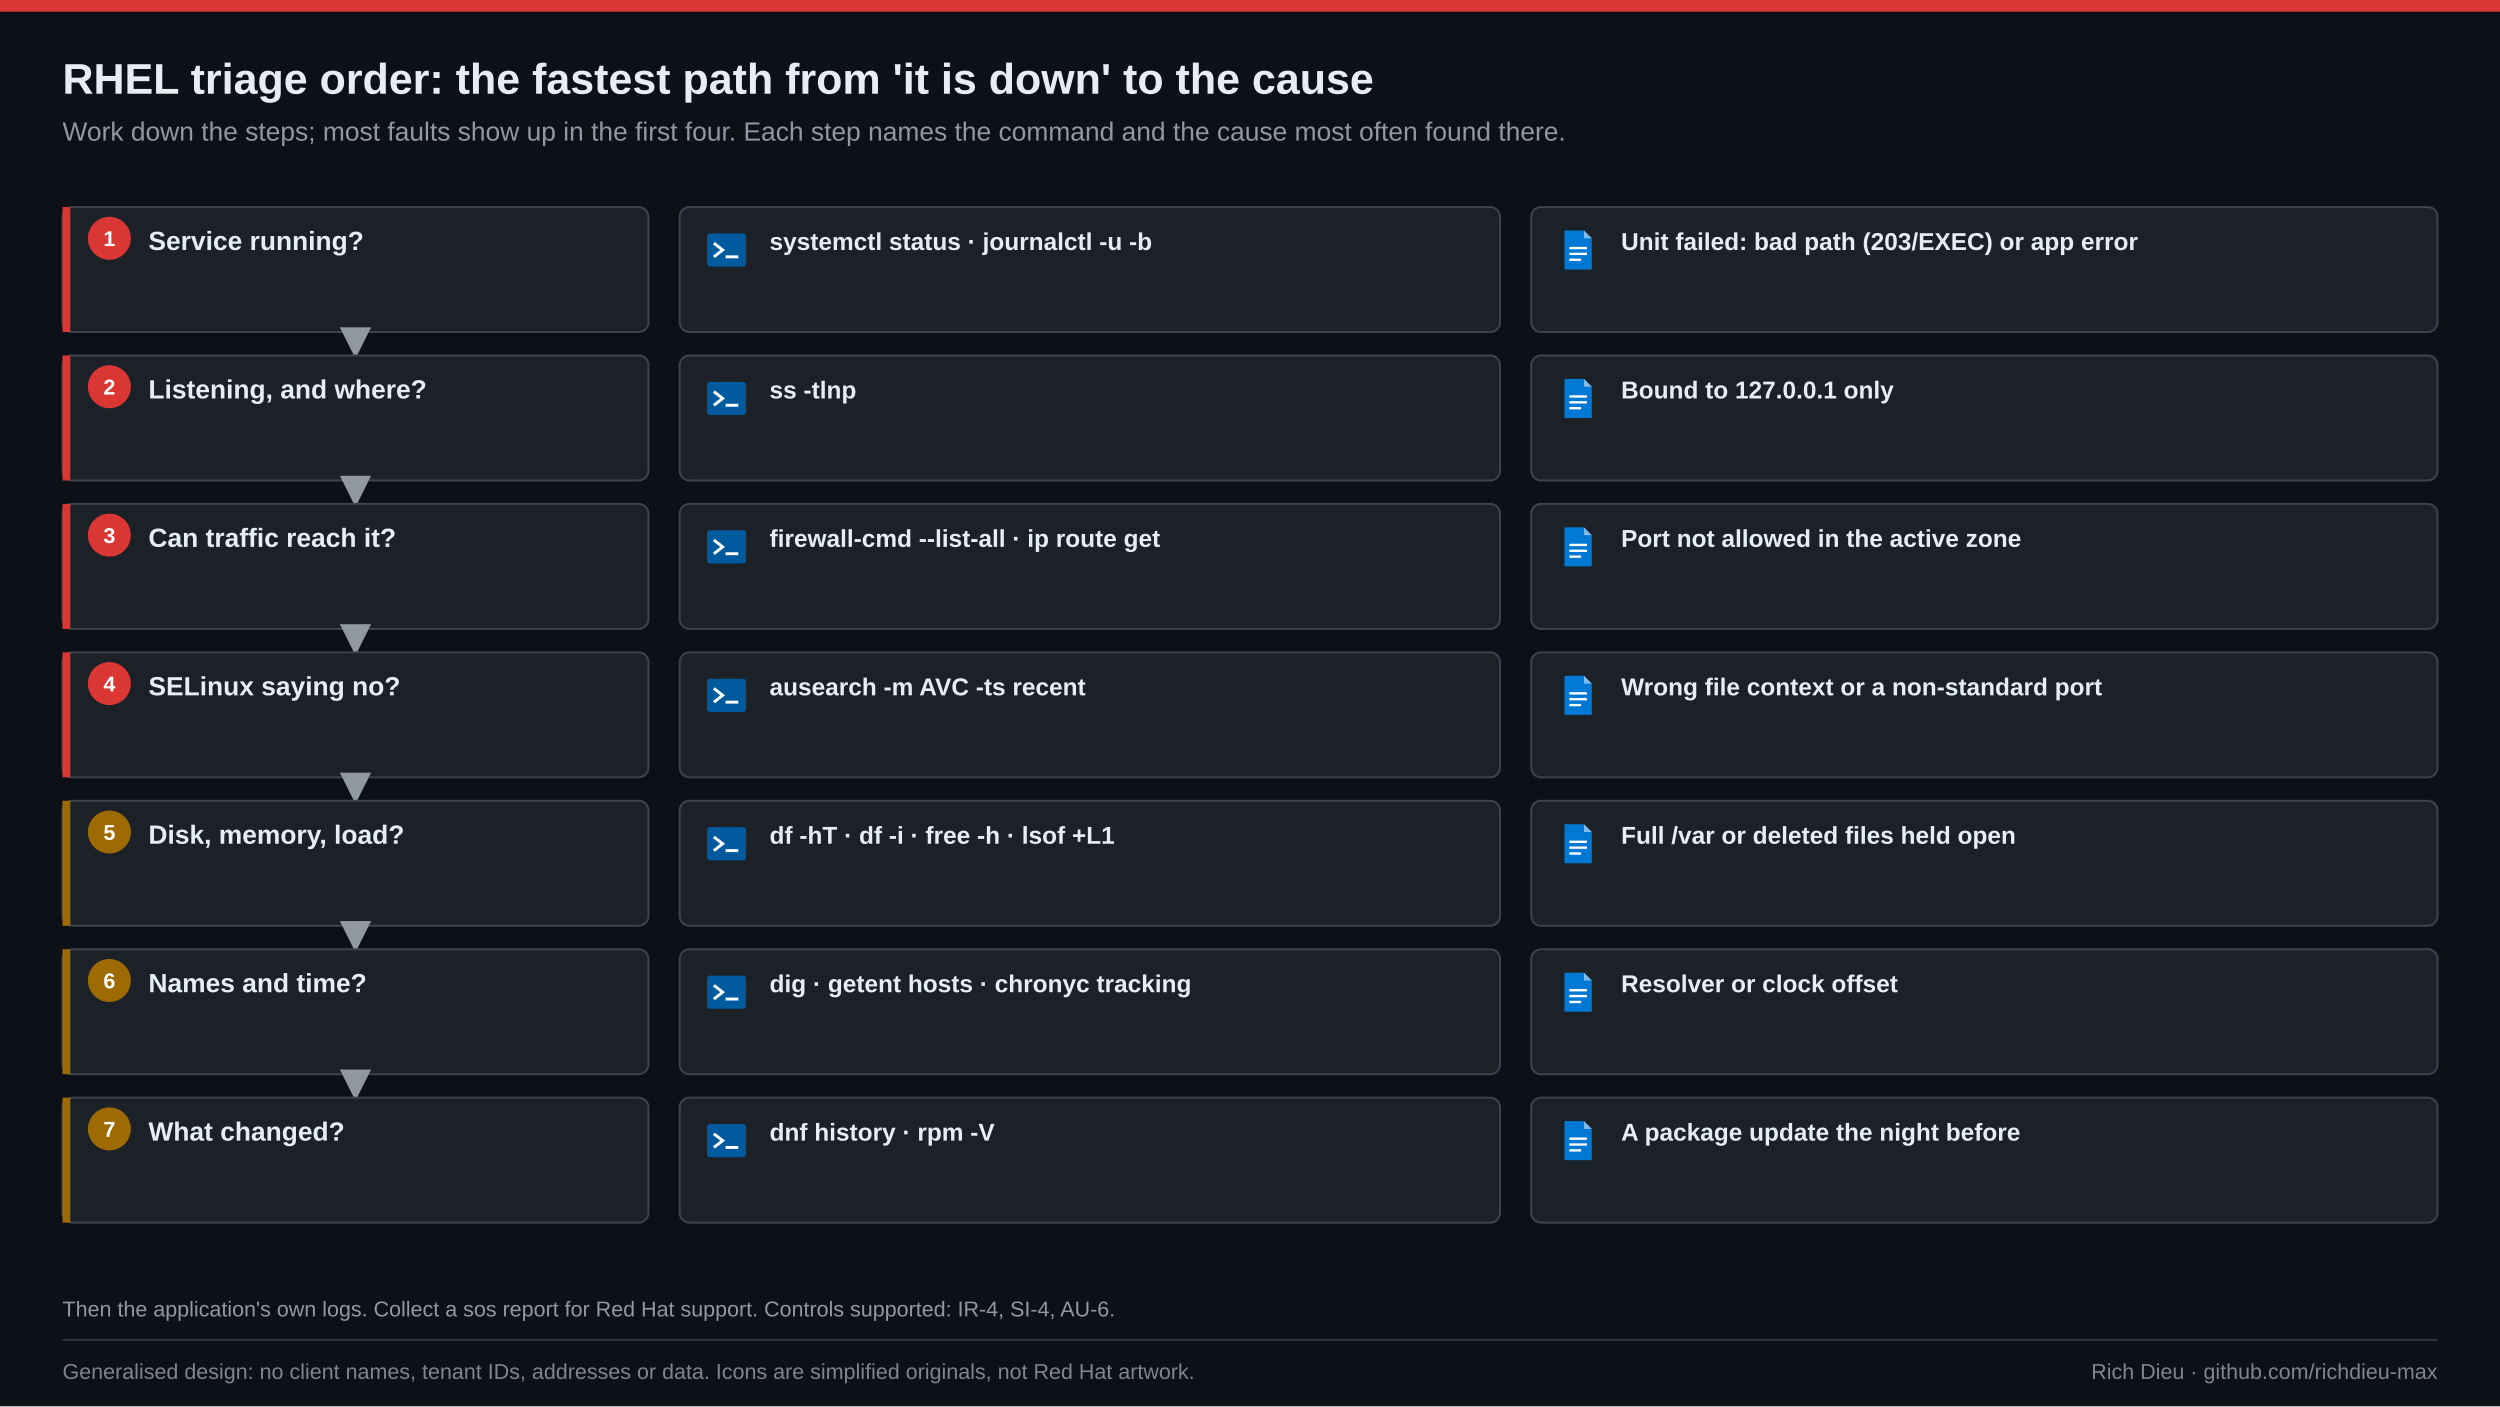
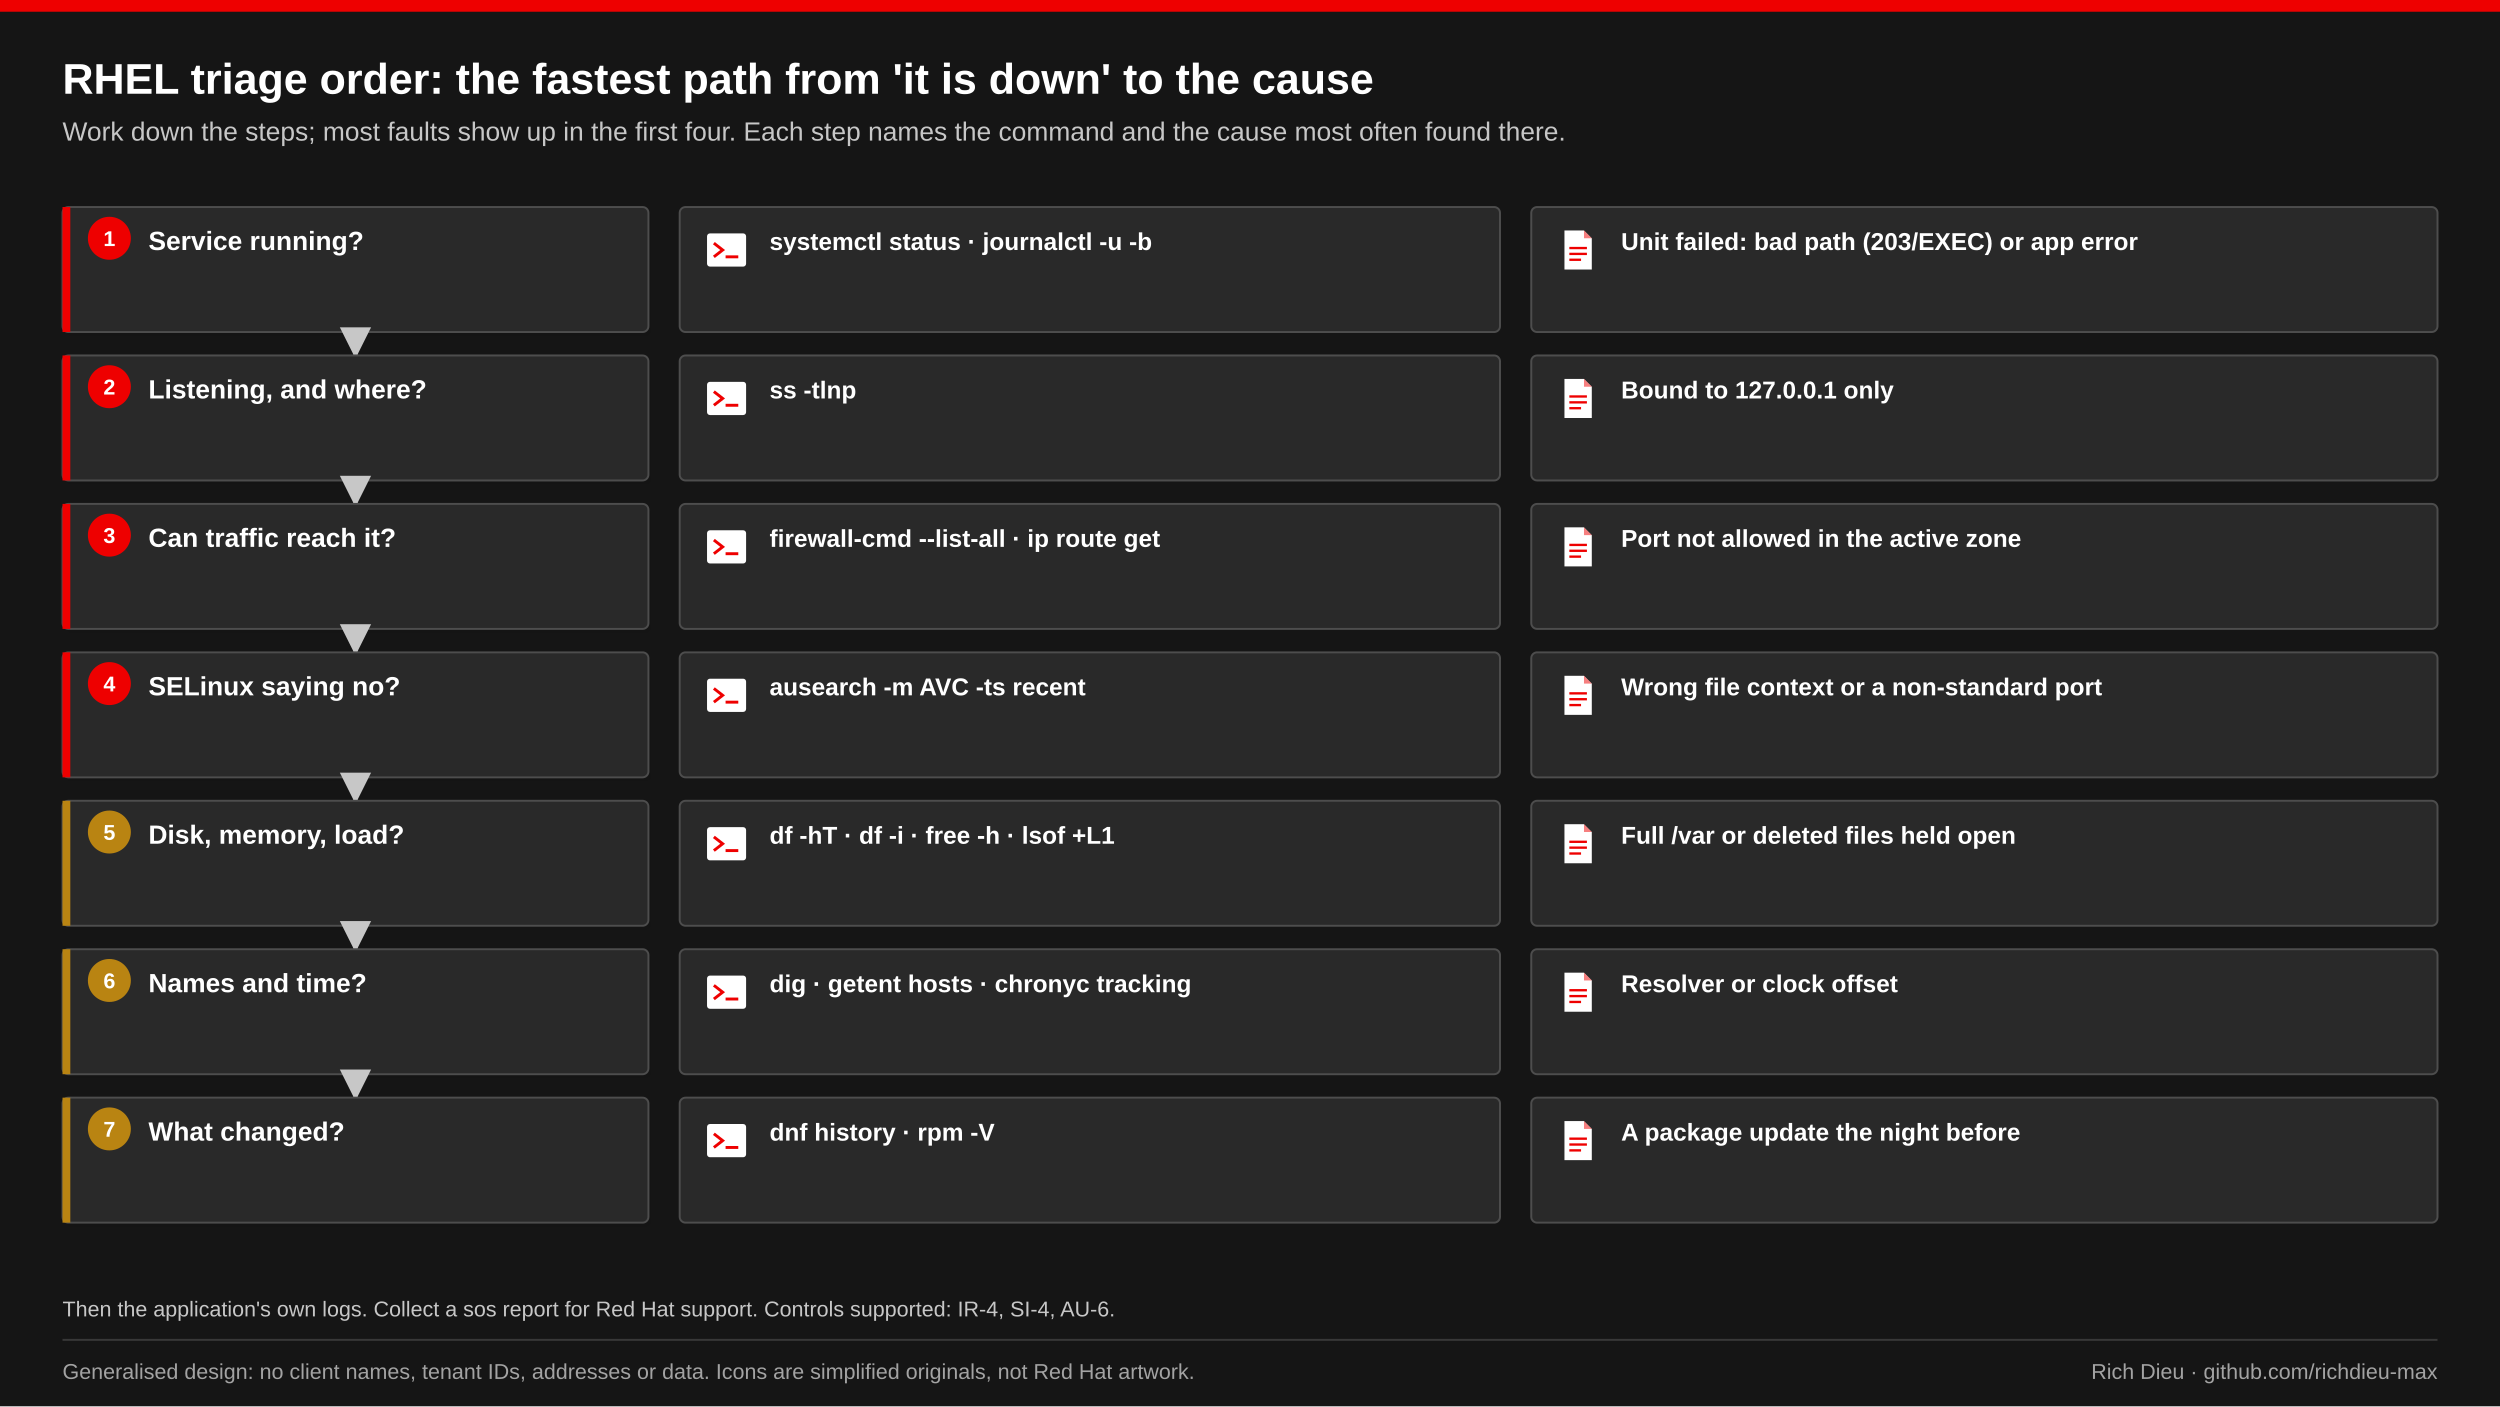
<svg xmlns="http://www.w3.org/2000/svg" viewBox="0 0 1280 720" width="1280" height="720" role="img" aria-label="RHEL triage order: the fastest path from 'it is down' to the cause">
  <defs>
    <marker id="m605E5C" viewBox="0 0 10 10" refX="9" refY="5" markerWidth="8" markerHeight="8" orient="auto">
-       <path d="M0,0 L10,5 L0,10 z" fill="#9198A1" />
+       <path d="M0,0 L10,5 L0,10 z" fill="#C7C7C7" />
    </marker>
  </defs>
-   <rect width="1280" height="720" fill="#0D1117" />
-   <rect x="0" y="0" width="1280" height="6" fill="#DA3633" />
-   <text x="32" y="48" font-family="'Segoe UI', 'Segoe UI Web', -apple-system, BlinkMacSystemFont, 'Helvetica Neue', Arial, sans-serif" font-size="22" font-weight="600" fill="#E6EDF3">RHEL triage order: the fastest path from 'it is down' to the cause</text>
-   <text x="32" y="72" font-family="'Segoe UI', 'Segoe UI Web', -apple-system, BlinkMacSystemFont, 'Helvetica Neue', Arial, sans-serif" font-size="13.5" fill="#9198A1">Work down the steps; most faults show up in the first four. Each step names the command and the cause most often found there.</text>
-   <rect x="33.5" y="108" width="300" height="64" rx="5" fill="#000" opacity="0.06" />
-   <rect x="32" y="106" width="300" height="64" rx="5" fill="#1C2128" stroke="#3D444D" stroke-width="1" />
-   <rect x="32" y="106" width="4" height="64" rx="0" fill="#DA3633" />
-   <circle cx="56" cy="122" r="11" fill="#DA3633" />
-   <text x="56" y="126" font-family="'Segoe UI', 'Segoe UI Web', -apple-system, BlinkMacSystemFont, 'Helvetica Neue', Arial, sans-serif" font-size="11" font-weight="600" fill="#fff" text-anchor="middle">1</text>
-   <text x="76" y="128" font-family="'Segoe UI', 'Segoe UI Web', -apple-system, BlinkMacSystemFont, 'Helvetica Neue', Arial, sans-serif" font-size="13.5" font-weight="600" fill="#E6EDF3" text-anchor="start">Service running?</text>
-   <rect x="348" y="106" width="420" height="64" rx="5" fill="#1C2128" stroke="#3D444D" stroke-width="1" />
+   <rect width="1280" height="720" fill="#151515" />
+   <rect x="0" y="0" width="1280" height="6" fill="#EE0000" />
+   <text x="32" y="48" font-family="'Red Hat Text', 'Red Hat Display', Overpass, 'Helvetica Neue', Arial, sans-serif" font-size="22" font-weight="600" fill="#FFFFFF">RHEL triage order: the fastest path from 'it is down' to the cause</text>
+   <text x="32" y="72" font-family="'Red Hat Text', 'Red Hat Display', Overpass, 'Helvetica Neue', Arial, sans-serif" font-size="13.5" fill="#C7C7C7">Work down the steps; most faults show up in the first four. Each step names the command and the cause most often found there.</text>
+   <rect x="33.5" y="108" width="300" height="64" rx="3" fill="#000" opacity="0.06" />
+   <rect x="32" y="106" width="300" height="64" rx="3" fill="#292929" stroke="#4D4D4D" stroke-width="1" />
+   <rect x="32" y="106" width="4" height="64" rx="0" fill="#EE0000" />
+   <circle cx="56" cy="122" r="11" fill="#EE0000" />
+   <text x="56" y="126" font-family="'Red Hat Text', 'Red Hat Display', Overpass, 'Helvetica Neue', Arial, sans-serif" font-size="11" font-weight="600" fill="#fff" text-anchor="middle">1</text>
+   <text x="76" y="128" font-family="'Red Hat Text', 'Red Hat Display', Overpass, 'Helvetica Neue', Arial, sans-serif" font-size="13.5" font-weight="600" fill="#FFFFFF" text-anchor="start">Service running?</text>
+   <rect x="348" y="106" width="420" height="64" rx="3" fill="#292929" stroke="#4D4D4D" stroke-width="1" />
  <g transform="translate(360,116) scale(0.5)">
-     <rect x="4" y="7" width="40" height="34" rx="3" fill="#005A9E" />
-     <path d="M11 17 l9 7 -9 7" stroke="#fff" stroke-width="3" fill="none" />
-     <path d="M23 31 h13" stroke="#fff" stroke-width="3" />
+     <rect x="4" y="7" width="40" height="34" rx="3" fill="#FFFFFF" />
+     <path d="M11 17 l9 7 -9 7" stroke="#EE0000" stroke-width="3" fill="none" />
+     <path d="M23 31 h13" stroke="#EE0000" stroke-width="3" />
  </g>
-   <text x="394" y="128" font-family="'Segoe UI', 'Segoe UI Web', -apple-system, BlinkMacSystemFont, 'Helvetica Neue', Arial, sans-serif" font-size="12.5" font-weight="600" fill="#E6EDF3" text-anchor="start">systemctl status · journalctl -u -b</text>
-   <rect x="784" y="106" width="464" height="64" rx="5" fill="#1C2128" stroke="#3D444D" stroke-width="1" />
+   <text x="394" y="128" font-family="'Red Hat Text', 'Red Hat Display', Overpass, 'Helvetica Neue', Arial, sans-serif" font-size="12.5" font-weight="600" fill="#FFFFFF" text-anchor="start">systemctl status · journalctl -u -b</text>
+   <rect x="784" y="106" width="464" height="64" rx="3" fill="#292929" stroke="#4D4D4D" stroke-width="1" />
  <g transform="translate(796,116) scale(0.5)">
-     <path d="M10 4 h20 l8 8 v32 h-28 Z" fill="#0078D4" />
-     <path d="M30 4 v8 h8" fill="#fff" opacity=".5" />
-     <path d="M15 22 h18 M15 28 h18 M15 34 h12" stroke="#fff" stroke-width="2.4" />
+     <path d="M10 4 h20 l8 8 v32 h-28 Z" fill="#FFFFFF" />
+     <path d="M30 4 v8 h8" fill="#EE0000" opacity=".5" />
+     <path d="M15 22 h18 M15 28 h18 M15 34 h12" stroke="#EE0000" stroke-width="2.4" />
  </g>
-   <text x="830" y="128" font-family="'Segoe UI', 'Segoe UI Web', -apple-system, BlinkMacSystemFont, 'Helvetica Neue', Arial, sans-serif" font-size="12.5" font-weight="600" fill="#E6EDF3" text-anchor="start">Unit failed: bad path (203/EXEC) or app error</text>
-   <polyline points="182,170 182,182" fill="none" stroke="#9198A1" stroke-width="2" marker-end="url(#m605E5C)" />
-   <rect x="33.5" y="184" width="300" height="64" rx="5" fill="#000" opacity="0.06" />
-   <rect x="32" y="182" width="300" height="64" rx="5" fill="#1C2128" stroke="#3D444D" stroke-width="1" />
-   <rect x="32" y="182" width="4" height="64" rx="0" fill="#DA3633" />
-   <circle cx="56" cy="198" r="11" fill="#DA3633" />
-   <text x="56" y="202" font-family="'Segoe UI', 'Segoe UI Web', -apple-system, BlinkMacSystemFont, 'Helvetica Neue', Arial, sans-serif" font-size="11" font-weight="600" fill="#fff" text-anchor="middle">2</text>
-   <text x="76" y="204" font-family="'Segoe UI', 'Segoe UI Web', -apple-system, BlinkMacSystemFont, 'Helvetica Neue', Arial, sans-serif" font-size="13.5" font-weight="600" fill="#E6EDF3" text-anchor="start">Listening, and where?</text>
-   <rect x="348" y="182" width="420" height="64" rx="5" fill="#1C2128" stroke="#3D444D" stroke-width="1" />
+   <text x="830" y="128" font-family="'Red Hat Text', 'Red Hat Display', Overpass, 'Helvetica Neue', Arial, sans-serif" font-size="12.5" font-weight="600" fill="#FFFFFF" text-anchor="start">Unit failed: bad path (203/EXEC) or app error</text>
+   <polyline points="182,170 182,182" fill="none" stroke="#C7C7C7" stroke-width="2" marker-end="url(#m605E5C)" />
+   <rect x="33.5" y="184" width="300" height="64" rx="3" fill="#000" opacity="0.06" />
+   <rect x="32" y="182" width="300" height="64" rx="3" fill="#292929" stroke="#4D4D4D" stroke-width="1" />
+   <rect x="32" y="182" width="4" height="64" rx="0" fill="#EE0000" />
+   <circle cx="56" cy="198" r="11" fill="#EE0000" />
+   <text x="56" y="202" font-family="'Red Hat Text', 'Red Hat Display', Overpass, 'Helvetica Neue', Arial, sans-serif" font-size="11" font-weight="600" fill="#fff" text-anchor="middle">2</text>
+   <text x="76" y="204" font-family="'Red Hat Text', 'Red Hat Display', Overpass, 'Helvetica Neue', Arial, sans-serif" font-size="13.5" font-weight="600" fill="#FFFFFF" text-anchor="start">Listening, and where?</text>
+   <rect x="348" y="182" width="420" height="64" rx="3" fill="#292929" stroke="#4D4D4D" stroke-width="1" />
  <g transform="translate(360,192) scale(0.5)">
-     <rect x="4" y="7" width="40" height="34" rx="3" fill="#005A9E" />
-     <path d="M11 17 l9 7 -9 7" stroke="#fff" stroke-width="3" fill="none" />
-     <path d="M23 31 h13" stroke="#fff" stroke-width="3" />
+     <rect x="4" y="7" width="40" height="34" rx="3" fill="#FFFFFF" />
+     <path d="M11 17 l9 7 -9 7" stroke="#EE0000" stroke-width="3" fill="none" />
+     <path d="M23 31 h13" stroke="#EE0000" stroke-width="3" />
  </g>
-   <text x="394" y="204" font-family="'Segoe UI', 'Segoe UI Web', -apple-system, BlinkMacSystemFont, 'Helvetica Neue', Arial, sans-serif" font-size="12.5" font-weight="600" fill="#E6EDF3" text-anchor="start">ss -tlnp</text>
-   <rect x="784" y="182" width="464" height="64" rx="5" fill="#1C2128" stroke="#3D444D" stroke-width="1" />
+   <text x="394" y="204" font-family="'Red Hat Text', 'Red Hat Display', Overpass, 'Helvetica Neue', Arial, sans-serif" font-size="12.5" font-weight="600" fill="#FFFFFF" text-anchor="start">ss -tlnp</text>
+   <rect x="784" y="182" width="464" height="64" rx="3" fill="#292929" stroke="#4D4D4D" stroke-width="1" />
  <g transform="translate(796,192) scale(0.5)">
-     <path d="M10 4 h20 l8 8 v32 h-28 Z" fill="#0078D4" />
-     <path d="M30 4 v8 h8" fill="#fff" opacity=".5" />
-     <path d="M15 22 h18 M15 28 h18 M15 34 h12" stroke="#fff" stroke-width="2.4" />
+     <path d="M10 4 h20 l8 8 v32 h-28 Z" fill="#FFFFFF" />
+     <path d="M30 4 v8 h8" fill="#EE0000" opacity=".5" />
+     <path d="M15 22 h18 M15 28 h18 M15 34 h12" stroke="#EE0000" stroke-width="2.4" />
  </g>
-   <text x="830" y="204" font-family="'Segoe UI', 'Segoe UI Web', -apple-system, BlinkMacSystemFont, 'Helvetica Neue', Arial, sans-serif" font-size="12.5" font-weight="600" fill="#E6EDF3" text-anchor="start">Bound to 127.0.0.1 only</text>
-   <polyline points="182,246 182,258" fill="none" stroke="#9198A1" stroke-width="2" marker-end="url(#m605E5C)" />
-   <rect x="33.5" y="260" width="300" height="64" rx="5" fill="#000" opacity="0.06" />
-   <rect x="32" y="258" width="300" height="64" rx="5" fill="#1C2128" stroke="#3D444D" stroke-width="1" />
-   <rect x="32" y="258" width="4" height="64" rx="0" fill="#DA3633" />
-   <circle cx="56" cy="274" r="11" fill="#DA3633" />
-   <text x="56" y="278" font-family="'Segoe UI', 'Segoe UI Web', -apple-system, BlinkMacSystemFont, 'Helvetica Neue', Arial, sans-serif" font-size="11" font-weight="600" fill="#fff" text-anchor="middle">3</text>
-   <text x="76" y="280" font-family="'Segoe UI', 'Segoe UI Web', -apple-system, BlinkMacSystemFont, 'Helvetica Neue', Arial, sans-serif" font-size="13.5" font-weight="600" fill="#E6EDF3" text-anchor="start">Can traffic reach it?</text>
-   <rect x="348" y="258" width="420" height="64" rx="5" fill="#1C2128" stroke="#3D444D" stroke-width="1" />
+   <text x="830" y="204" font-family="'Red Hat Text', 'Red Hat Display', Overpass, 'Helvetica Neue', Arial, sans-serif" font-size="12.5" font-weight="600" fill="#FFFFFF" text-anchor="start">Bound to 127.0.0.1 only</text>
+   <polyline points="182,246 182,258" fill="none" stroke="#C7C7C7" stroke-width="2" marker-end="url(#m605E5C)" />
+   <rect x="33.5" y="260" width="300" height="64" rx="3" fill="#000" opacity="0.06" />
+   <rect x="32" y="258" width="300" height="64" rx="3" fill="#292929" stroke="#4D4D4D" stroke-width="1" />
+   <rect x="32" y="258" width="4" height="64" rx="0" fill="#EE0000" />
+   <circle cx="56" cy="274" r="11" fill="#EE0000" />
+   <text x="56" y="278" font-family="'Red Hat Text', 'Red Hat Display', Overpass, 'Helvetica Neue', Arial, sans-serif" font-size="11" font-weight="600" fill="#fff" text-anchor="middle">3</text>
+   <text x="76" y="280" font-family="'Red Hat Text', 'Red Hat Display', Overpass, 'Helvetica Neue', Arial, sans-serif" font-size="13.5" font-weight="600" fill="#FFFFFF" text-anchor="start">Can traffic reach it?</text>
+   <rect x="348" y="258" width="420" height="64" rx="3" fill="#292929" stroke="#4D4D4D" stroke-width="1" />
  <g transform="translate(360,268) scale(0.5)">
-     <rect x="4" y="7" width="40" height="34" rx="3" fill="#005A9E" />
-     <path d="M11 17 l9 7 -9 7" stroke="#fff" stroke-width="3" fill="none" />
-     <path d="M23 31 h13" stroke="#fff" stroke-width="3" />
+     <rect x="4" y="7" width="40" height="34" rx="3" fill="#FFFFFF" />
+     <path d="M11 17 l9 7 -9 7" stroke="#EE0000" stroke-width="3" fill="none" />
+     <path d="M23 31 h13" stroke="#EE0000" stroke-width="3" />
  </g>
-   <text x="394" y="280" font-family="'Segoe UI', 'Segoe UI Web', -apple-system, BlinkMacSystemFont, 'Helvetica Neue', Arial, sans-serif" font-size="12.5" font-weight="600" fill="#E6EDF3" text-anchor="start">firewall-cmd --list-all · ip route get</text>
-   <rect x="784" y="258" width="464" height="64" rx="5" fill="#1C2128" stroke="#3D444D" stroke-width="1" />
+   <text x="394" y="280" font-family="'Red Hat Text', 'Red Hat Display', Overpass, 'Helvetica Neue', Arial, sans-serif" font-size="12.5" font-weight="600" fill="#FFFFFF" text-anchor="start">firewall-cmd --list-all · ip route get</text>
+   <rect x="784" y="258" width="464" height="64" rx="3" fill="#292929" stroke="#4D4D4D" stroke-width="1" />
  <g transform="translate(796,268) scale(0.5)">
-     <path d="M10 4 h20 l8 8 v32 h-28 Z" fill="#0078D4" />
-     <path d="M30 4 v8 h8" fill="#fff" opacity=".5" />
-     <path d="M15 22 h18 M15 28 h18 M15 34 h12" stroke="#fff" stroke-width="2.4" />
+     <path d="M10 4 h20 l8 8 v32 h-28 Z" fill="#FFFFFF" />
+     <path d="M30 4 v8 h8" fill="#EE0000" opacity=".5" />
+     <path d="M15 22 h18 M15 28 h18 M15 34 h12" stroke="#EE0000" stroke-width="2.4" />
  </g>
-   <text x="830" y="280" font-family="'Segoe UI', 'Segoe UI Web', -apple-system, BlinkMacSystemFont, 'Helvetica Neue', Arial, sans-serif" font-size="12.5" font-weight="600" fill="#E6EDF3" text-anchor="start">Port not allowed in the active zone</text>
-   <polyline points="182,322 182,334" fill="none" stroke="#9198A1" stroke-width="2" marker-end="url(#m605E5C)" />
-   <rect x="33.5" y="336" width="300" height="64" rx="5" fill="#000" opacity="0.06" />
-   <rect x="32" y="334" width="300" height="64" rx="5" fill="#1C2128" stroke="#3D444D" stroke-width="1" />
-   <rect x="32" y="334" width="4" height="64" rx="0" fill="#DA3633" />
-   <circle cx="56" cy="350" r="11" fill="#DA3633" />
-   <text x="56" y="354" font-family="'Segoe UI', 'Segoe UI Web', -apple-system, BlinkMacSystemFont, 'Helvetica Neue', Arial, sans-serif" font-size="11" font-weight="600" fill="#fff" text-anchor="middle">4</text>
-   <text x="76" y="356" font-family="'Segoe UI', 'Segoe UI Web', -apple-system, BlinkMacSystemFont, 'Helvetica Neue', Arial, sans-serif" font-size="13.5" font-weight="600" fill="#E6EDF3" text-anchor="start">SELinux saying no?</text>
-   <rect x="348" y="334" width="420" height="64" rx="5" fill="#1C2128" stroke="#3D444D" stroke-width="1" />
+   <text x="830" y="280" font-family="'Red Hat Text', 'Red Hat Display', Overpass, 'Helvetica Neue', Arial, sans-serif" font-size="12.5" font-weight="600" fill="#FFFFFF" text-anchor="start">Port not allowed in the active zone</text>
+   <polyline points="182,322 182,334" fill="none" stroke="#C7C7C7" stroke-width="2" marker-end="url(#m605E5C)" />
+   <rect x="33.5" y="336" width="300" height="64" rx="3" fill="#000" opacity="0.06" />
+   <rect x="32" y="334" width="300" height="64" rx="3" fill="#292929" stroke="#4D4D4D" stroke-width="1" />
+   <rect x="32" y="334" width="4" height="64" rx="0" fill="#EE0000" />
+   <circle cx="56" cy="350" r="11" fill="#EE0000" />
+   <text x="56" y="354" font-family="'Red Hat Text', 'Red Hat Display', Overpass, 'Helvetica Neue', Arial, sans-serif" font-size="11" font-weight="600" fill="#fff" text-anchor="middle">4</text>
+   <text x="76" y="356" font-family="'Red Hat Text', 'Red Hat Display', Overpass, 'Helvetica Neue', Arial, sans-serif" font-size="13.5" font-weight="600" fill="#FFFFFF" text-anchor="start">SELinux saying no?</text>
+   <rect x="348" y="334" width="420" height="64" rx="3" fill="#292929" stroke="#4D4D4D" stroke-width="1" />
  <g transform="translate(360,344) scale(0.5)">
-     <rect x="4" y="7" width="40" height="34" rx="3" fill="#005A9E" />
-     <path d="M11 17 l9 7 -9 7" stroke="#fff" stroke-width="3" fill="none" />
-     <path d="M23 31 h13" stroke="#fff" stroke-width="3" />
+     <rect x="4" y="7" width="40" height="34" rx="3" fill="#FFFFFF" />
+     <path d="M11 17 l9 7 -9 7" stroke="#EE0000" stroke-width="3" fill="none" />
+     <path d="M23 31 h13" stroke="#EE0000" stroke-width="3" />
  </g>
-   <text x="394" y="356" font-family="'Segoe UI', 'Segoe UI Web', -apple-system, BlinkMacSystemFont, 'Helvetica Neue', Arial, sans-serif" font-size="12.5" font-weight="600" fill="#E6EDF3" text-anchor="start">ausearch -m AVC -ts recent</text>
-   <rect x="784" y="334" width="464" height="64" rx="5" fill="#1C2128" stroke="#3D444D" stroke-width="1" />
+   <text x="394" y="356" font-family="'Red Hat Text', 'Red Hat Display', Overpass, 'Helvetica Neue', Arial, sans-serif" font-size="12.5" font-weight="600" fill="#FFFFFF" text-anchor="start">ausearch -m AVC -ts recent</text>
+   <rect x="784" y="334" width="464" height="64" rx="3" fill="#292929" stroke="#4D4D4D" stroke-width="1" />
  <g transform="translate(796,344) scale(0.5)">
-     <path d="M10 4 h20 l8 8 v32 h-28 Z" fill="#0078D4" />
-     <path d="M30 4 v8 h8" fill="#fff" opacity=".5" />
-     <path d="M15 22 h18 M15 28 h18 M15 34 h12" stroke="#fff" stroke-width="2.4" />
+     <path d="M10 4 h20 l8 8 v32 h-28 Z" fill="#FFFFFF" />
+     <path d="M30 4 v8 h8" fill="#EE0000" opacity=".5" />
+     <path d="M15 22 h18 M15 28 h18 M15 34 h12" stroke="#EE0000" stroke-width="2.4" />
  </g>
-   <text x="830" y="356" font-family="'Segoe UI', 'Segoe UI Web', -apple-system, BlinkMacSystemFont, 'Helvetica Neue', Arial, sans-serif" font-size="12.5" font-weight="600" fill="#E6EDF3" text-anchor="start">Wrong file context or a non-standard port</text>
-   <polyline points="182,398 182,410" fill="none" stroke="#9198A1" stroke-width="2" marker-end="url(#m605E5C)" />
-   <rect x="33.5" y="412" width="300" height="64" rx="5" fill="#000" opacity="0.06" />
-   <rect x="32" y="410" width="300" height="64" rx="5" fill="#1C2128" stroke="#3D444D" stroke-width="1" />
-   <rect x="32" y="410" width="4" height="64" rx="0" fill="#9E6A03" />
-   <circle cx="56" cy="426" r="11" fill="#9E6A03" />
-   <text x="56" y="430" font-family="'Segoe UI', 'Segoe UI Web', -apple-system, BlinkMacSystemFont, 'Helvetica Neue', Arial, sans-serif" font-size="11" font-weight="600" fill="#fff" text-anchor="middle">5</text>
-   <text x="76" y="432" font-family="'Segoe UI', 'Segoe UI Web', -apple-system, BlinkMacSystemFont, 'Helvetica Neue', Arial, sans-serif" font-size="13.5" font-weight="600" fill="#E6EDF3" text-anchor="start">Disk, memory, load?</text>
-   <rect x="348" y="410" width="420" height="64" rx="5" fill="#1C2128" stroke="#3D444D" stroke-width="1" />
+   <text x="830" y="356" font-family="'Red Hat Text', 'Red Hat Display', Overpass, 'Helvetica Neue', Arial, sans-serif" font-size="12.5" font-weight="600" fill="#FFFFFF" text-anchor="start">Wrong file context or a non-standard port</text>
+   <polyline points="182,398 182,410" fill="none" stroke="#C7C7C7" stroke-width="2" marker-end="url(#m605E5C)" />
+   <rect x="33.5" y="412" width="300" height="64" rx="3" fill="#000" opacity="0.06" />
+   <rect x="32" y="410" width="300" height="64" rx="3" fill="#292929" stroke="#4D4D4D" stroke-width="1" />
+   <rect x="32" y="410" width="4" height="64" rx="0" fill="#B98412" />
+   <circle cx="56" cy="426" r="11" fill="#B98412" />
+   <text x="56" y="430" font-family="'Red Hat Text', 'Red Hat Display', Overpass, 'Helvetica Neue', Arial, sans-serif" font-size="11" font-weight="600" fill="#fff" text-anchor="middle">5</text>
+   <text x="76" y="432" font-family="'Red Hat Text', 'Red Hat Display', Overpass, 'Helvetica Neue', Arial, sans-serif" font-size="13.5" font-weight="600" fill="#FFFFFF" text-anchor="start">Disk, memory, load?</text>
+   <rect x="348" y="410" width="420" height="64" rx="3" fill="#292929" stroke="#4D4D4D" stroke-width="1" />
  <g transform="translate(360,420) scale(0.5)">
-     <rect x="4" y="7" width="40" height="34" rx="3" fill="#005A9E" />
-     <path d="M11 17 l9 7 -9 7" stroke="#fff" stroke-width="3" fill="none" />
-     <path d="M23 31 h13" stroke="#fff" stroke-width="3" />
+     <rect x="4" y="7" width="40" height="34" rx="3" fill="#FFFFFF" />
+     <path d="M11 17 l9 7 -9 7" stroke="#EE0000" stroke-width="3" fill="none" />
+     <path d="M23 31 h13" stroke="#EE0000" stroke-width="3" />
  </g>
-   <text x="394" y="432" font-family="'Segoe UI', 'Segoe UI Web', -apple-system, BlinkMacSystemFont, 'Helvetica Neue', Arial, sans-serif" font-size="12.5" font-weight="600" fill="#E6EDF3" text-anchor="start">df -hT · df -i · free -h · lsof +L1</text>
-   <rect x="784" y="410" width="464" height="64" rx="5" fill="#1C2128" stroke="#3D444D" stroke-width="1" />
+   <text x="394" y="432" font-family="'Red Hat Text', 'Red Hat Display', Overpass, 'Helvetica Neue', Arial, sans-serif" font-size="12.5" font-weight="600" fill="#FFFFFF" text-anchor="start">df -hT · df -i · free -h · lsof +L1</text>
+   <rect x="784" y="410" width="464" height="64" rx="3" fill="#292929" stroke="#4D4D4D" stroke-width="1" />
  <g transform="translate(796,420) scale(0.5)">
-     <path d="M10 4 h20 l8 8 v32 h-28 Z" fill="#0078D4" />
-     <path d="M30 4 v8 h8" fill="#fff" opacity=".5" />
-     <path d="M15 22 h18 M15 28 h18 M15 34 h12" stroke="#fff" stroke-width="2.4" />
+     <path d="M10 4 h20 l8 8 v32 h-28 Z" fill="#FFFFFF" />
+     <path d="M30 4 v8 h8" fill="#EE0000" opacity=".5" />
+     <path d="M15 22 h18 M15 28 h18 M15 34 h12" stroke="#EE0000" stroke-width="2.4" />
  </g>
-   <text x="830" y="432" font-family="'Segoe UI', 'Segoe UI Web', -apple-system, BlinkMacSystemFont, 'Helvetica Neue', Arial, sans-serif" font-size="12.5" font-weight="600" fill="#E6EDF3" text-anchor="start">Full /var or deleted files held open</text>
-   <polyline points="182,474 182,486" fill="none" stroke="#9198A1" stroke-width="2" marker-end="url(#m605E5C)" />
-   <rect x="33.5" y="488" width="300" height="64" rx="5" fill="#000" opacity="0.06" />
-   <rect x="32" y="486" width="300" height="64" rx="5" fill="#1C2128" stroke="#3D444D" stroke-width="1" />
-   <rect x="32" y="486" width="4" height="64" rx="0" fill="#9E6A03" />
-   <circle cx="56" cy="502" r="11" fill="#9E6A03" />
-   <text x="56" y="506" font-family="'Segoe UI', 'Segoe UI Web', -apple-system, BlinkMacSystemFont, 'Helvetica Neue', Arial, sans-serif" font-size="11" font-weight="600" fill="#fff" text-anchor="middle">6</text>
-   <text x="76" y="508" font-family="'Segoe UI', 'Segoe UI Web', -apple-system, BlinkMacSystemFont, 'Helvetica Neue', Arial, sans-serif" font-size="13.5" font-weight="600" fill="#E6EDF3" text-anchor="start">Names and time?</text>
-   <rect x="348" y="486" width="420" height="64" rx="5" fill="#1C2128" stroke="#3D444D" stroke-width="1" />
+   <text x="830" y="432" font-family="'Red Hat Text', 'Red Hat Display', Overpass, 'Helvetica Neue', Arial, sans-serif" font-size="12.5" font-weight="600" fill="#FFFFFF" text-anchor="start">Full /var or deleted files held open</text>
+   <polyline points="182,474 182,486" fill="none" stroke="#C7C7C7" stroke-width="2" marker-end="url(#m605E5C)" />
+   <rect x="33.5" y="488" width="300" height="64" rx="3" fill="#000" opacity="0.06" />
+   <rect x="32" y="486" width="300" height="64" rx="3" fill="#292929" stroke="#4D4D4D" stroke-width="1" />
+   <rect x="32" y="486" width="4" height="64" rx="0" fill="#B98412" />
+   <circle cx="56" cy="502" r="11" fill="#B98412" />
+   <text x="56" y="506" font-family="'Red Hat Text', 'Red Hat Display', Overpass, 'Helvetica Neue', Arial, sans-serif" font-size="11" font-weight="600" fill="#fff" text-anchor="middle">6</text>
+   <text x="76" y="508" font-family="'Red Hat Text', 'Red Hat Display', Overpass, 'Helvetica Neue', Arial, sans-serif" font-size="13.5" font-weight="600" fill="#FFFFFF" text-anchor="start">Names and time?</text>
+   <rect x="348" y="486" width="420" height="64" rx="3" fill="#292929" stroke="#4D4D4D" stroke-width="1" />
  <g transform="translate(360,496) scale(0.5)">
-     <rect x="4" y="7" width="40" height="34" rx="3" fill="#005A9E" />
-     <path d="M11 17 l9 7 -9 7" stroke="#fff" stroke-width="3" fill="none" />
-     <path d="M23 31 h13" stroke="#fff" stroke-width="3" />
+     <rect x="4" y="7" width="40" height="34" rx="3" fill="#FFFFFF" />
+     <path d="M11 17 l9 7 -9 7" stroke="#EE0000" stroke-width="3" fill="none" />
+     <path d="M23 31 h13" stroke="#EE0000" stroke-width="3" />
  </g>
-   <text x="394" y="508" font-family="'Segoe UI', 'Segoe UI Web', -apple-system, BlinkMacSystemFont, 'Helvetica Neue', Arial, sans-serif" font-size="12.5" font-weight="600" fill="#E6EDF3" text-anchor="start">dig · getent hosts · chronyc tracking</text>
-   <rect x="784" y="486" width="464" height="64" rx="5" fill="#1C2128" stroke="#3D444D" stroke-width="1" />
+   <text x="394" y="508" font-family="'Red Hat Text', 'Red Hat Display', Overpass, 'Helvetica Neue', Arial, sans-serif" font-size="12.5" font-weight="600" fill="#FFFFFF" text-anchor="start">dig · getent hosts · chronyc tracking</text>
+   <rect x="784" y="486" width="464" height="64" rx="3" fill="#292929" stroke="#4D4D4D" stroke-width="1" />
  <g transform="translate(796,496) scale(0.5)">
-     <path d="M10 4 h20 l8 8 v32 h-28 Z" fill="#0078D4" />
-     <path d="M30 4 v8 h8" fill="#fff" opacity=".5" />
-     <path d="M15 22 h18 M15 28 h18 M15 34 h12" stroke="#fff" stroke-width="2.4" />
+     <path d="M10 4 h20 l8 8 v32 h-28 Z" fill="#FFFFFF" />
+     <path d="M30 4 v8 h8" fill="#EE0000" opacity=".5" />
+     <path d="M15 22 h18 M15 28 h18 M15 34 h12" stroke="#EE0000" stroke-width="2.4" />
  </g>
-   <text x="830" y="508" font-family="'Segoe UI', 'Segoe UI Web', -apple-system, BlinkMacSystemFont, 'Helvetica Neue', Arial, sans-serif" font-size="12.5" font-weight="600" fill="#E6EDF3" text-anchor="start">Resolver or clock offset</text>
-   <polyline points="182,550 182,562" fill="none" stroke="#9198A1" stroke-width="2" marker-end="url(#m605E5C)" />
-   <rect x="33.5" y="564" width="300" height="64" rx="5" fill="#000" opacity="0.06" />
-   <rect x="32" y="562" width="300" height="64" rx="5" fill="#1C2128" stroke="#3D444D" stroke-width="1" />
-   <rect x="32" y="562" width="4" height="64" rx="0" fill="#9E6A03" />
-   <circle cx="56" cy="578" r="11" fill="#9E6A03" />
-   <text x="56" y="582" font-family="'Segoe UI', 'Segoe UI Web', -apple-system, BlinkMacSystemFont, 'Helvetica Neue', Arial, sans-serif" font-size="11" font-weight="600" fill="#fff" text-anchor="middle">7</text>
-   <text x="76" y="584" font-family="'Segoe UI', 'Segoe UI Web', -apple-system, BlinkMacSystemFont, 'Helvetica Neue', Arial, sans-serif" font-size="13.5" font-weight="600" fill="#E6EDF3" text-anchor="start">What changed?</text>
-   <rect x="348" y="562" width="420" height="64" rx="5" fill="#1C2128" stroke="#3D444D" stroke-width="1" />
+   <text x="830" y="508" font-family="'Red Hat Text', 'Red Hat Display', Overpass, 'Helvetica Neue', Arial, sans-serif" font-size="12.5" font-weight="600" fill="#FFFFFF" text-anchor="start">Resolver or clock offset</text>
+   <polyline points="182,550 182,562" fill="none" stroke="#C7C7C7" stroke-width="2" marker-end="url(#m605E5C)" />
+   <rect x="33.5" y="564" width="300" height="64" rx="3" fill="#000" opacity="0.06" />
+   <rect x="32" y="562" width="300" height="64" rx="3" fill="#292929" stroke="#4D4D4D" stroke-width="1" />
+   <rect x="32" y="562" width="4" height="64" rx="0" fill="#B98412" />
+   <circle cx="56" cy="578" r="11" fill="#B98412" />
+   <text x="56" y="582" font-family="'Red Hat Text', 'Red Hat Display', Overpass, 'Helvetica Neue', Arial, sans-serif" font-size="11" font-weight="600" fill="#fff" text-anchor="middle">7</text>
+   <text x="76" y="584" font-family="'Red Hat Text', 'Red Hat Display', Overpass, 'Helvetica Neue', Arial, sans-serif" font-size="13.5" font-weight="600" fill="#FFFFFF" text-anchor="start">What changed?</text>
+   <rect x="348" y="562" width="420" height="64" rx="3" fill="#292929" stroke="#4D4D4D" stroke-width="1" />
  <g transform="translate(360,572) scale(0.5)">
-     <rect x="4" y="7" width="40" height="34" rx="3" fill="#005A9E" />
-     <path d="M11 17 l9 7 -9 7" stroke="#fff" stroke-width="3" fill="none" />
-     <path d="M23 31 h13" stroke="#fff" stroke-width="3" />
+     <rect x="4" y="7" width="40" height="34" rx="3" fill="#FFFFFF" />
+     <path d="M11 17 l9 7 -9 7" stroke="#EE0000" stroke-width="3" fill="none" />
+     <path d="M23 31 h13" stroke="#EE0000" stroke-width="3" />
  </g>
-   <text x="394" y="584" font-family="'Segoe UI', 'Segoe UI Web', -apple-system, BlinkMacSystemFont, 'Helvetica Neue', Arial, sans-serif" font-size="12.5" font-weight="600" fill="#E6EDF3" text-anchor="start">dnf history · rpm -V</text>
-   <rect x="784" y="562" width="464" height="64" rx="5" fill="#1C2128" stroke="#3D444D" stroke-width="1" />
+   <text x="394" y="584" font-family="'Red Hat Text', 'Red Hat Display', Overpass, 'Helvetica Neue', Arial, sans-serif" font-size="12.5" font-weight="600" fill="#FFFFFF" text-anchor="start">dnf history · rpm -V</text>
+   <rect x="784" y="562" width="464" height="64" rx="3" fill="#292929" stroke="#4D4D4D" stroke-width="1" />
  <g transform="translate(796,572) scale(0.5)">
-     <path d="M10 4 h20 l8 8 v32 h-28 Z" fill="#0078D4" />
-     <path d="M30 4 v8 h8" fill="#fff" opacity=".5" />
-     <path d="M15 22 h18 M15 28 h18 M15 34 h12" stroke="#fff" stroke-width="2.4" />
+     <path d="M10 4 h20 l8 8 v32 h-28 Z" fill="#FFFFFF" />
+     <path d="M30 4 v8 h8" fill="#EE0000" opacity=".5" />
+     <path d="M15 22 h18 M15 28 h18 M15 34 h12" stroke="#EE0000" stroke-width="2.4" />
  </g>
-   <text x="830" y="584" font-family="'Segoe UI', 'Segoe UI Web', -apple-system, BlinkMacSystemFont, 'Helvetica Neue', Arial, sans-serif" font-size="12.5" font-weight="600" fill="#E6EDF3" text-anchor="start">A package update the night before</text>
-   <text x="32" y="674" font-family="'Segoe UI', 'Segoe UI Web', -apple-system, BlinkMacSystemFont, 'Helvetica Neue', Arial, sans-serif" font-size="11" font-weight="400" fill="#9198A1" text-anchor="start">Then the application's own logs. Collect a sos report for Red Hat support. Controls supported: IR-4, SI-4, AU-6.</text>
-   <line x1="32" y1="686" x2="1248" y2="686" stroke="#30363D" />
-   <text x="32" y="706" font-family="'Segoe UI', 'Segoe UI Web', -apple-system, BlinkMacSystemFont, 'Helvetica Neue', Arial, sans-serif" font-size="11" fill="#7D8590">Generalised design: no client names, tenant IDs, addresses or data. Icons are simplified originals, not Red Hat artwork.</text>
-   <text x="1248" y="706" font-family="'Segoe UI', 'Segoe UI Web', -apple-system, BlinkMacSystemFont, 'Helvetica Neue', Arial, sans-serif" font-size="11" fill="#7D8590" text-anchor="end">Rich Dieu · github.com/richdieu-max</text>
+   <text x="830" y="584" font-family="'Red Hat Text', 'Red Hat Display', Overpass, 'Helvetica Neue', Arial, sans-serif" font-size="12.5" font-weight="600" fill="#FFFFFF" text-anchor="start">A package update the night before</text>
+   <text x="32" y="674" font-family="'Red Hat Text', 'Red Hat Display', Overpass, 'Helvetica Neue', Arial, sans-serif" font-size="11" font-weight="400" fill="#C7C7C7" text-anchor="start">Then the application's own logs. Collect a sos report for Red Hat support. Controls supported: IR-4, SI-4, AU-6.</text>
+   <line x1="32" y1="686" x2="1248" y2="686" stroke="#383838" />
+   <text x="32" y="706" font-family="'Red Hat Text', 'Red Hat Display', Overpass, 'Helvetica Neue', Arial, sans-serif" font-size="11" fill="#A3A3A3">Generalised design: no client names, tenant IDs, addresses or data. Icons are simplified originals, not Red Hat artwork.</text>
+   <text x="1248" y="706" font-family="'Red Hat Text', 'Red Hat Display', Overpass, 'Helvetica Neue', Arial, sans-serif" font-size="11" fill="#A3A3A3" text-anchor="end">Rich Dieu · github.com/richdieu-max</text>
</svg>
